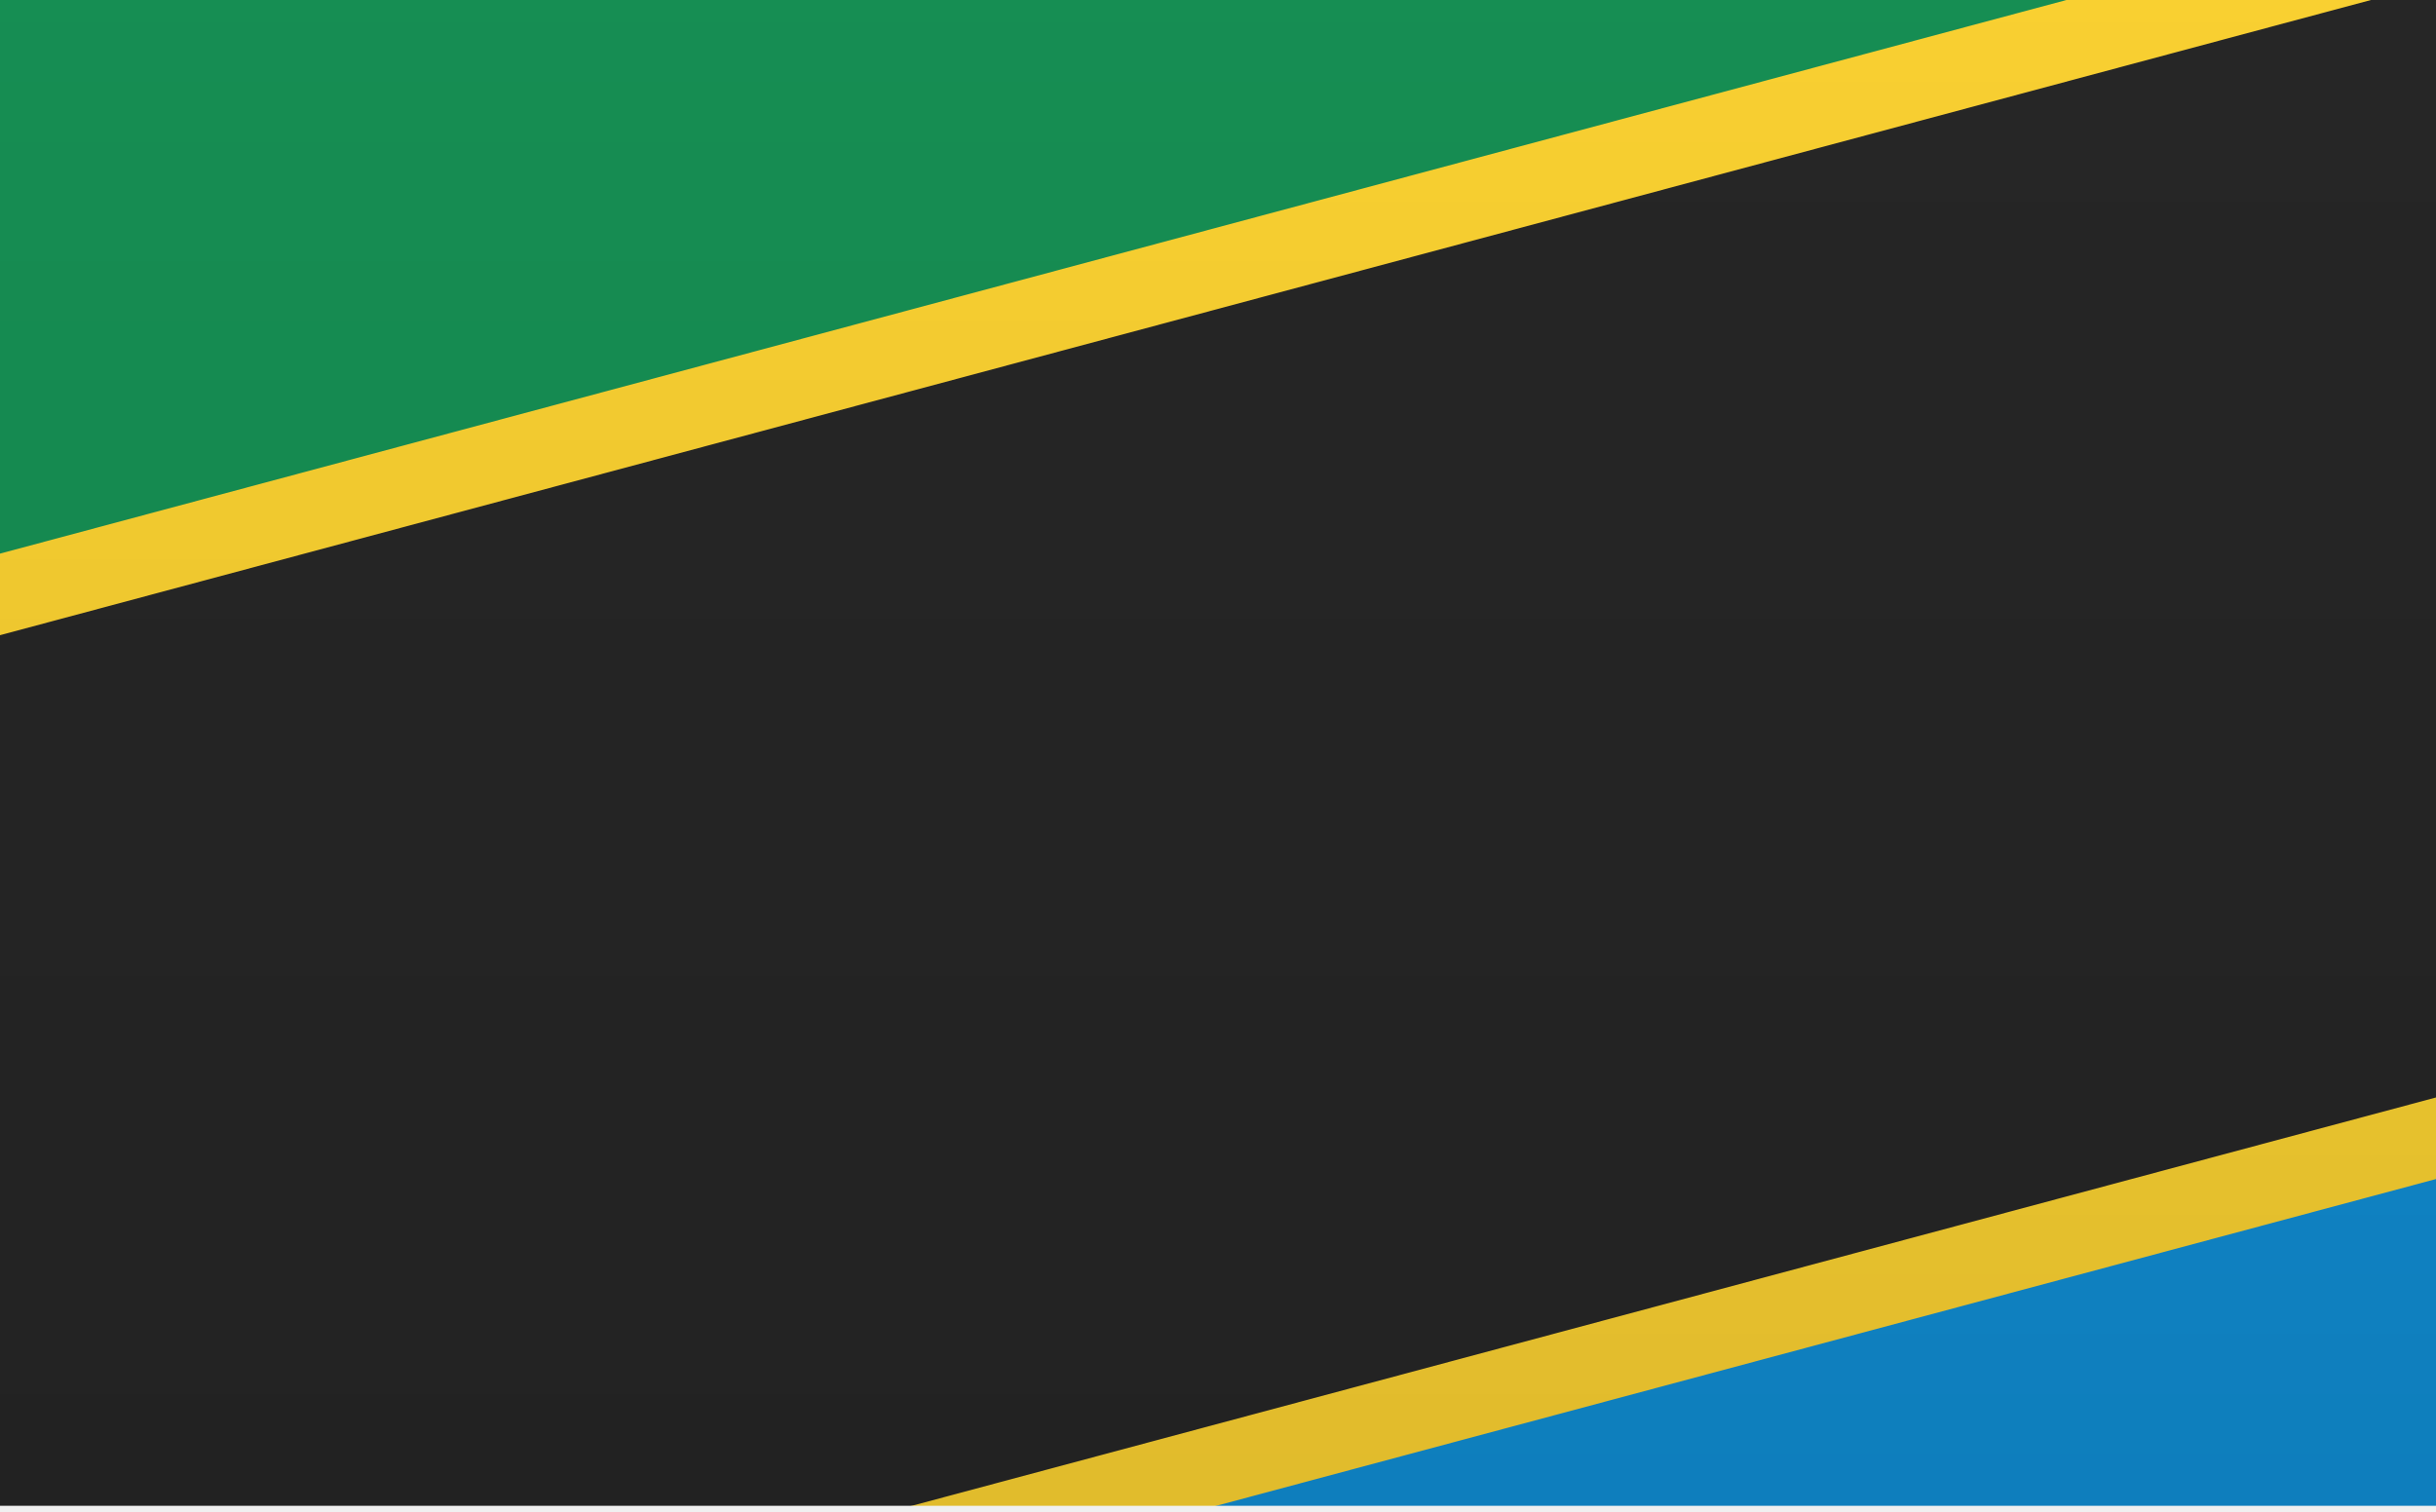
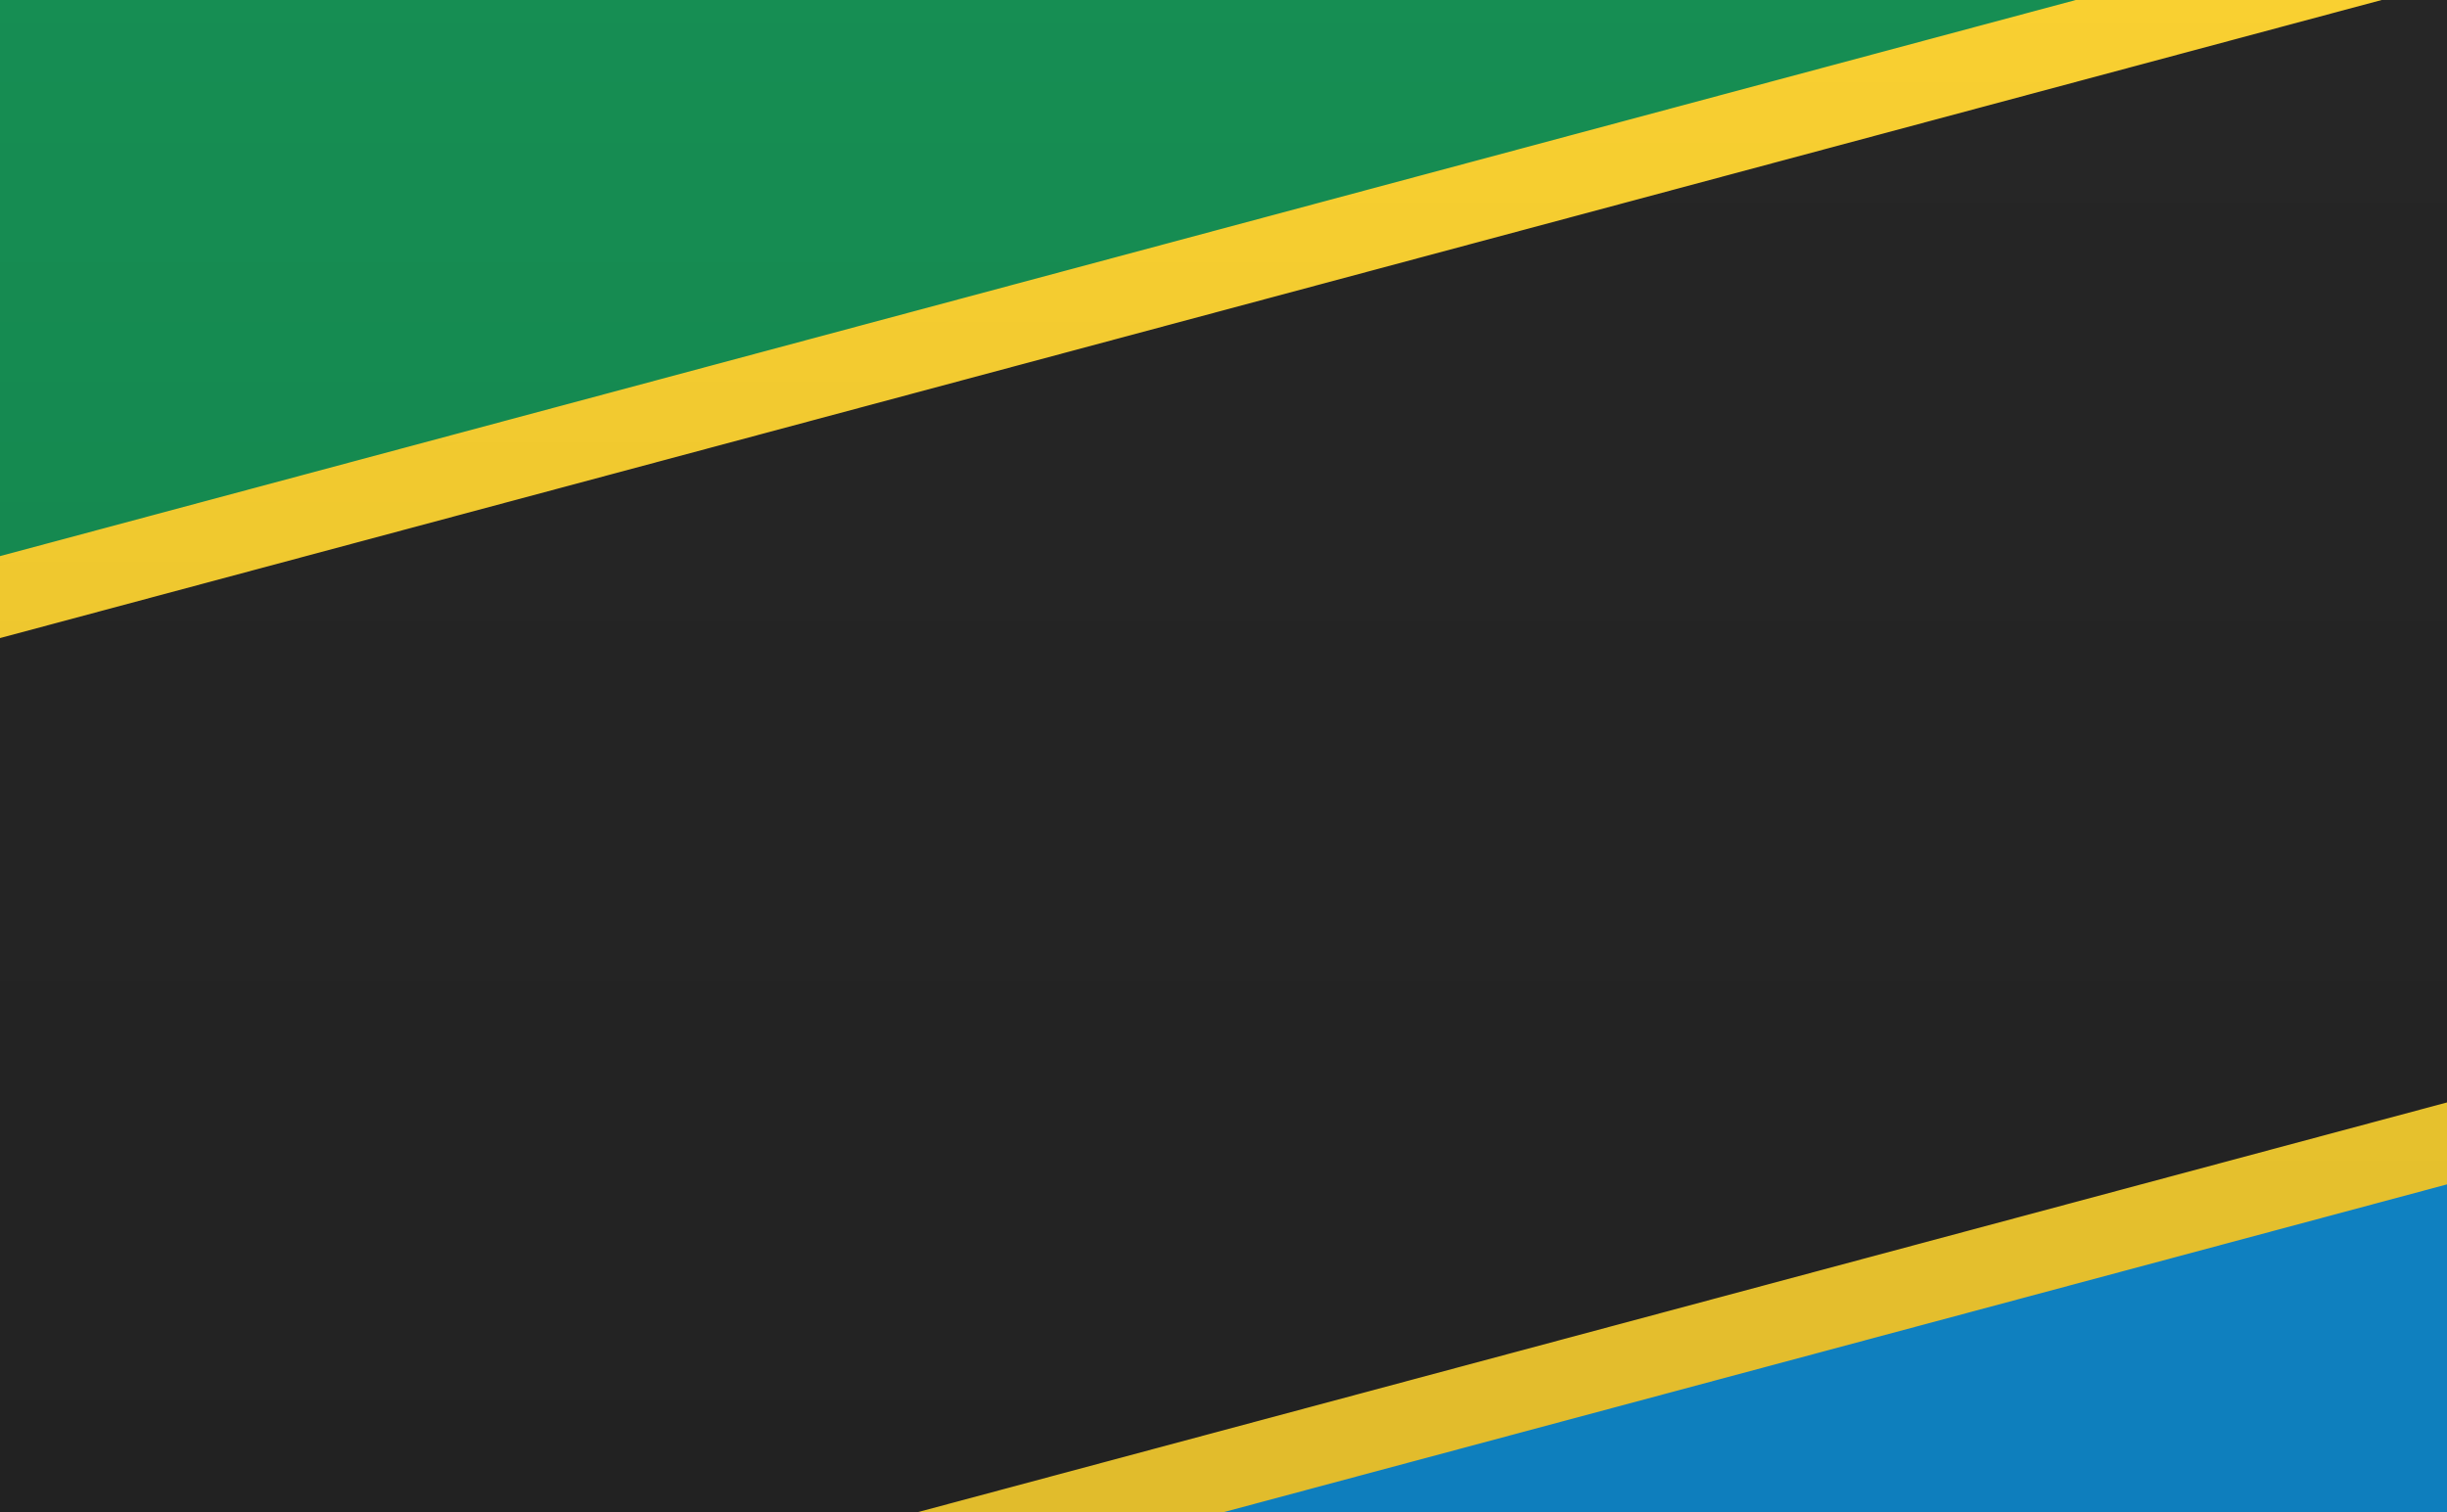
- <svg xmlns="http://www.w3.org/2000/svg" xmlns:xlink="http://www.w3.org/1999/xlink" width="340" height="211" viewBox="0 0 340 211">
+ <svg xmlns="http://www.w3.org/2000/svg" xmlns:xlink="http://www.w3.org/1999/xlink" width="340" height="210" viewBox="0 0 340 210">
  <defs>
    <linearGradient x1="50%" y1="0%" x2="50%" y2="100%" id="b">
      <stop stop-opacity="0" offset="0%" />
      <stop stop-opacity=".1" offset="100%" />
    </linearGradient>
    <path id="a" d="M0 0h340v210.203H0z" />
  </defs>
  <g fill="none" fill-rule="evenodd">
    <mask id="c" fill="#fff">
      <use xlink:href="#a" />
    </mask>
    <use fill="#FFF" xlink:href="#a" />
    <use fill="url(#b)" xlink:href="#a" />
    <g style="mix-blend-mode:multiply" mask="url(#c)">
      <path fill="#168E53" d="M335.081-246.992l60.132 224.416-474.161 127.051-60.132-224.416z" />
      <path fill="#108CD1" d="M436.797 132.617l41.497 154.87L4.133 414.536l-41.498-154.87z" />
      <path stroke="#F9D031" stroke-width="11" fill="#262626" d="M395.127-22.898l41.756 155.836L-37.278 259.99l-41.756-155.835z" />
    </g>
  </g>
</svg>
